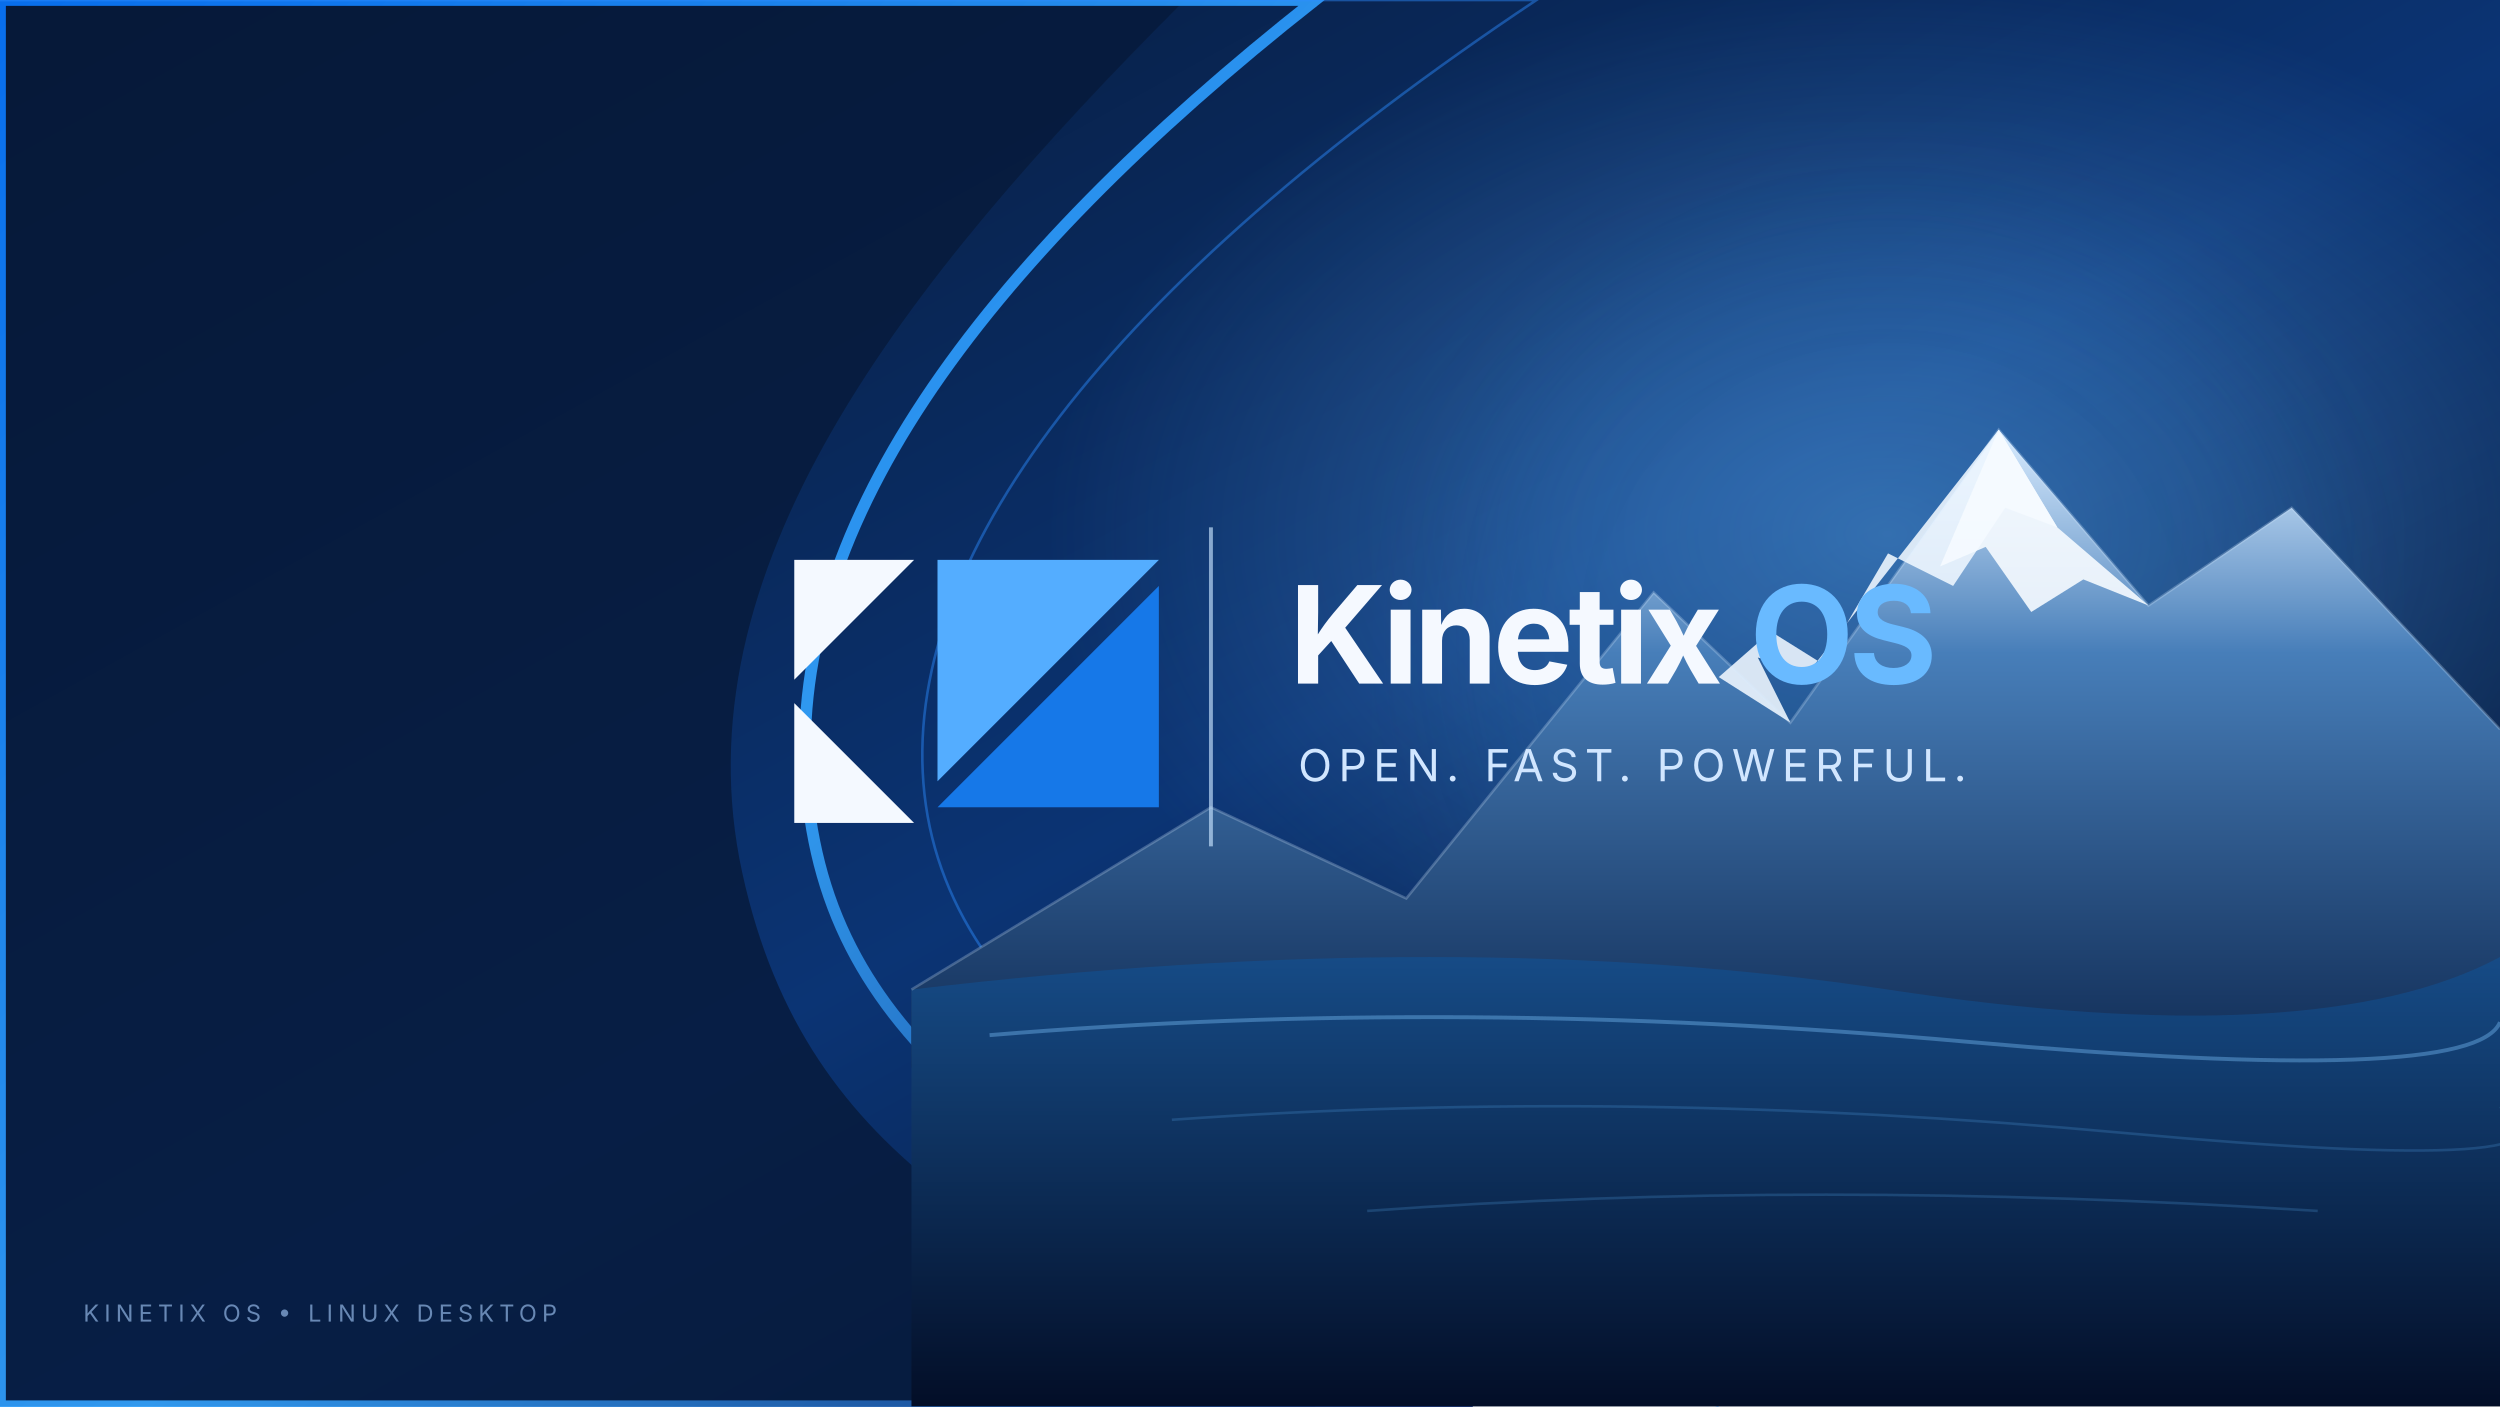
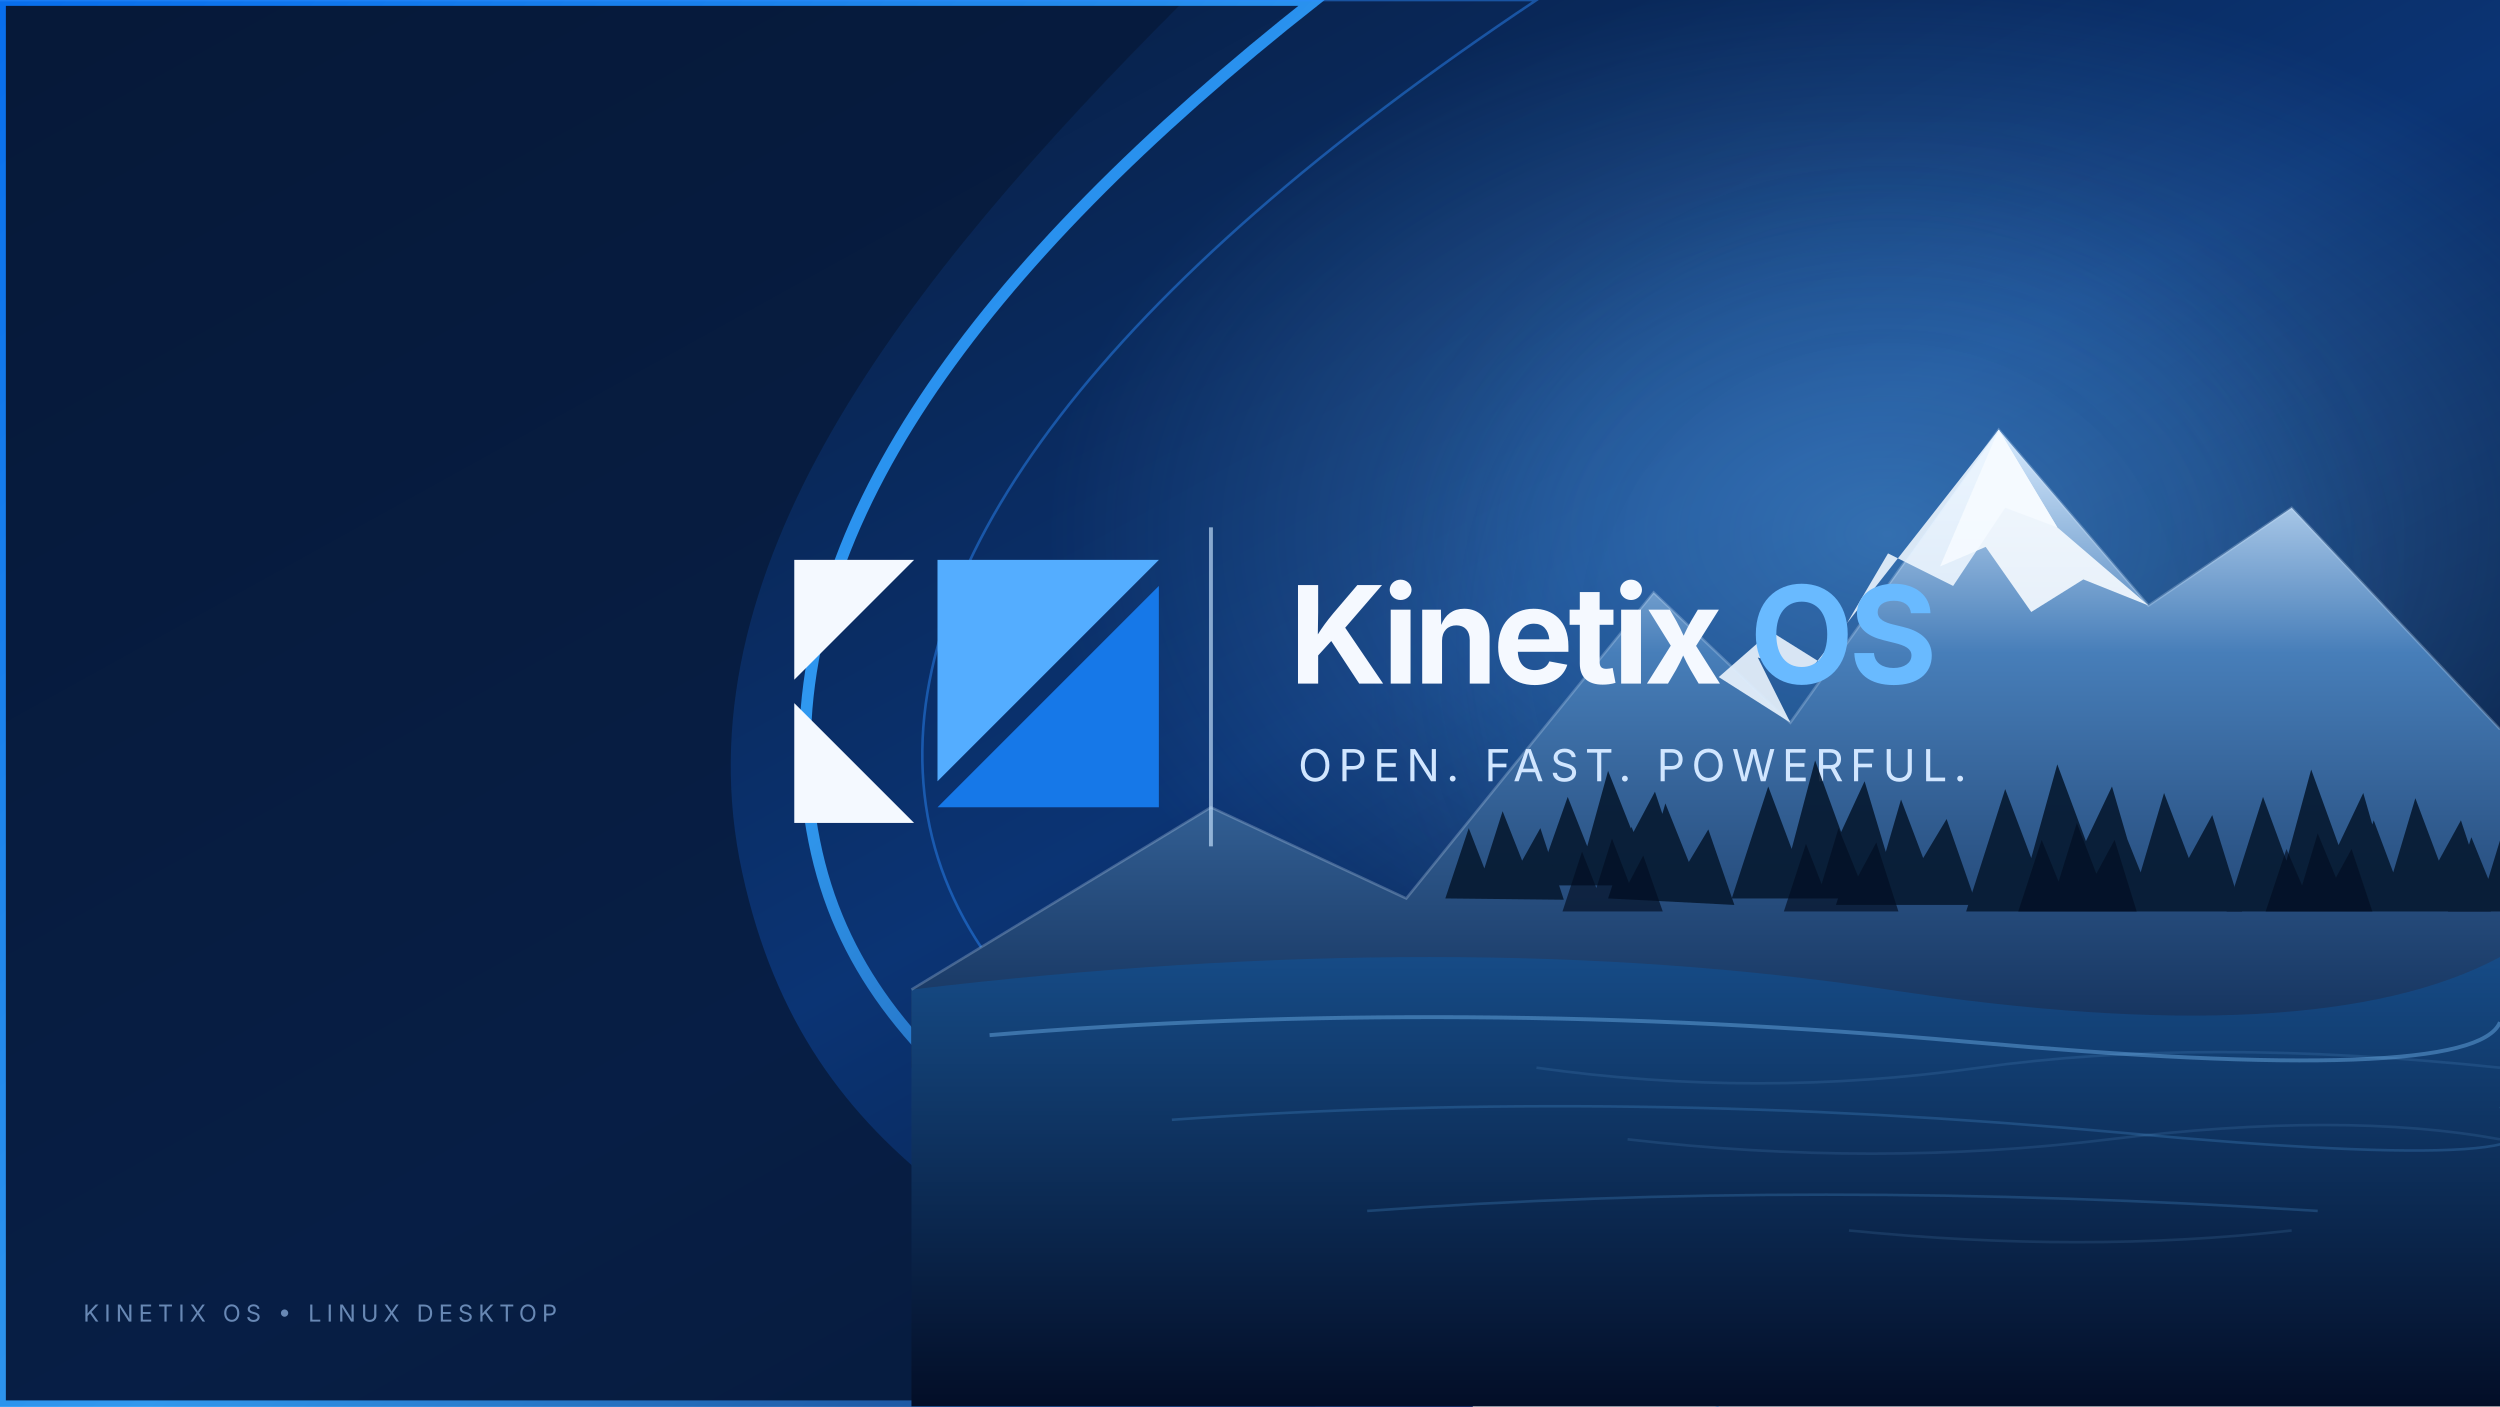
<svg xmlns="http://www.w3.org/2000/svg" width="1920" height="1080" viewBox="0 0 1920 1080">
  <defs>
    <linearGradient id="bg" x1="0" y1="0" x2="1" y2="1">
      <stop stop-color="#06152f" />
      <stop offset=".52" stop-color="#0b3474" />
      <stop offset="1" stop-color="#020b1d" />
    </linearGradient>
    <linearGradient id="glow" x1="0" y1="0" x2="1" y2="1">
      <stop stop-color="#0878ff" />
      <stop offset=".55" stop-color="#35a5ff" />
      <stop offset="1" stop-color="#102c75" />
    </linearGradient>
    <linearGradient id="mountain" x1="0" y1="0" x2="0" y2="1">
      <stop stop-color="#d9ecff" />
      <stop offset=".35" stop-color="#477eb9" />
      <stop offset="1" stop-color="#102b54" />
    </linearGradient>
    <linearGradient id="lake" x1="0" y1="0" x2="0" y2="1">
      <stop stop-color="#164b86" />
      <stop offset="1" stop-color="#030e27" />
    </linearGradient>
    <radialGradient id="sun">
      <stop stop-color="#6dbdff" stop-opacity=".42" />
      <stop offset="1" stop-color="#6dbdff" stop-opacity="0" />
    </radialGradient>
    <filter id="blur">
      <feGaussianBlur stdDeviation="48" />
    </filter>
  </defs>
  <rect width="1920" height="1080" fill="url(#bg)" />
  <ellipse cx="1450" cy="410" rx="650" ry="430" fill="url(#sun)" />
  <path d="M0 0H910C690 220 520 440 570 670S790 960 1010 1080H0Z" fill="#061a3b" opacity=".82" />
  <path d="M0 0H1010C750 205 600 410 620 610S800 900 1130 1080H0Z" fill="none" stroke="url(#glow)" stroke-width="9" opacity=".9" />
  <path d="M0 0H1180C850 220 690 430 710 610S930 910 1320 1080" fill="none" stroke="#2c8cff" stroke-width="2" opacity=".45" />
  <circle cx="1450" cy="490" r="330" fill="#2e8be8" opacity=".10" filter="url(#blur)" />
  <path d="M700 760L930 620 1080 690 1270 455 1375 555 1535 330 1650 465 1760 390 1920 560V820H700Z" fill="url(#mountain)" />
  <path d="M1270 455L1320 520 1375 555 1350 505 1390 515 1535 330 1580 405 1540 390 1500 450 1450 425 1400 510 1360 485 1320 520Z" fill="#eff7ff" opacity=".88" />
  <path d="M1535 330L1580 405 1650 465 1600 445 1560 470 1525 420 1490 435Z" fill="#f6fbff" opacity=".9" />
  <path d="M700 760Q1120 710 1450 760T1920 735V1080H700Z" fill="url(#lake)" />
  <path d="M760 795Q1120 765 1510 800T1920 785" fill="none" stroke="#7fc4ff" stroke-width="3" opacity=".38" />
  <path d="M900 860Q1250 835 1630 870T1920 850M1050 930Q1390 905 1780 930" fill="none" stroke="#58a8ec" stroke-width="2" opacity=".22" />
  <path d="M700 760L930 620 1080 690 1270 455 1375 555 1535 330 1650 465 1760 390 1920 560" fill="none" stroke="#d9edff" stroke-width="2" opacity=".25" />
  <g transform="translate(610 430)">
    <path d="M0 0H92L0 92Z" fill="#f4f9ff" />
    <path d="M110 0H280L110 170Z" fill="#54adff" />
    <path d="M0 110L92 202H0Z" fill="#f4f9ff" />
    <path d="M110 190L280 20V190Z" fill="#1678e8" />
  </g>
  <path d="M930 405V650" stroke="#c7e4ff" stroke-width="3" opacity=".65" />
  <text x="990" y="525" fill="#f5f9ff" font-family="Inter,Segoe UI,Arial,sans-serif" font-size="104" font-weight="650" letter-spacing="-4">Kinetix <tspan fill="#69baff">OS</tspan>
  </text>
  <text x="997" y="600" fill="#d1e6ff" font-family="Inter,Segoe UI,Arial,sans-serif" font-size="34" letter-spacing="5">OPEN. FAST. POWERFUL.</text>
  <text x="64" y="1015" fill="#a8cfff" opacity=".6" font-family="Inter,Segoe UI,Arial,sans-serif" font-size="18" letter-spacing="4">KINETIX OS  •  LINUX DESKTOP</text>
+   <g fill="#061a32" opacity=".92">
+     <path d="M1180 680l24-68 15 38 16-58 19 48 17-32 24 72z M1235 690l18-55 12 31 14-49 18 45 15-25 20 58z" />
+     <path d="M1330 690l28-86 18 48 18-68 20 55 18-39 27 90z M1410 695l20-62 14 36 16-55 17 45 18-30 23 66z" />
+     <path d="M1510 700l30-94 20 53 20-72 22 59 20-42 28 96z M1605 700l23-70 16 40 18-61 19 50 18-33 23 74z" />
+     <path d="M1710 700l28-88 18 49 19-70 21 58 19-40 26 91z M1800 700l23-70 15 40 17-57 18 48 17-31 23 70z" />
+     <path d="M1110 690l18-54 12 31 14-44 15 38 14-25 18 55z M1880 700l18-57 13 32 14-46 16 40 13-27 18 58z" />
+   </g>
+   <g fill="#020d20" opacity=".65">
+     <path d="M1200 700l15-46 11 28 12-38 13 34 11-21 15 43z M1370 700l17-52 12 31 13-43 15 37 14-26 17 53z" />
+     <path d="M1550 700l18-55 13 32 14-45 15 39 14-26 17 55z M1740 700l16-48 12 28 12-40 14 34 12-22 16 48z" />
+   </g>
+   <g fill="none" stroke="#7fc4ff" stroke-width="2" opacity=".12">
+     <path d="M1180 820q170 24 340 0t400 0M1250 875q190 22 370 0t300 0M1420 945q180 18 340 0" />
+   </g>
</svg>
